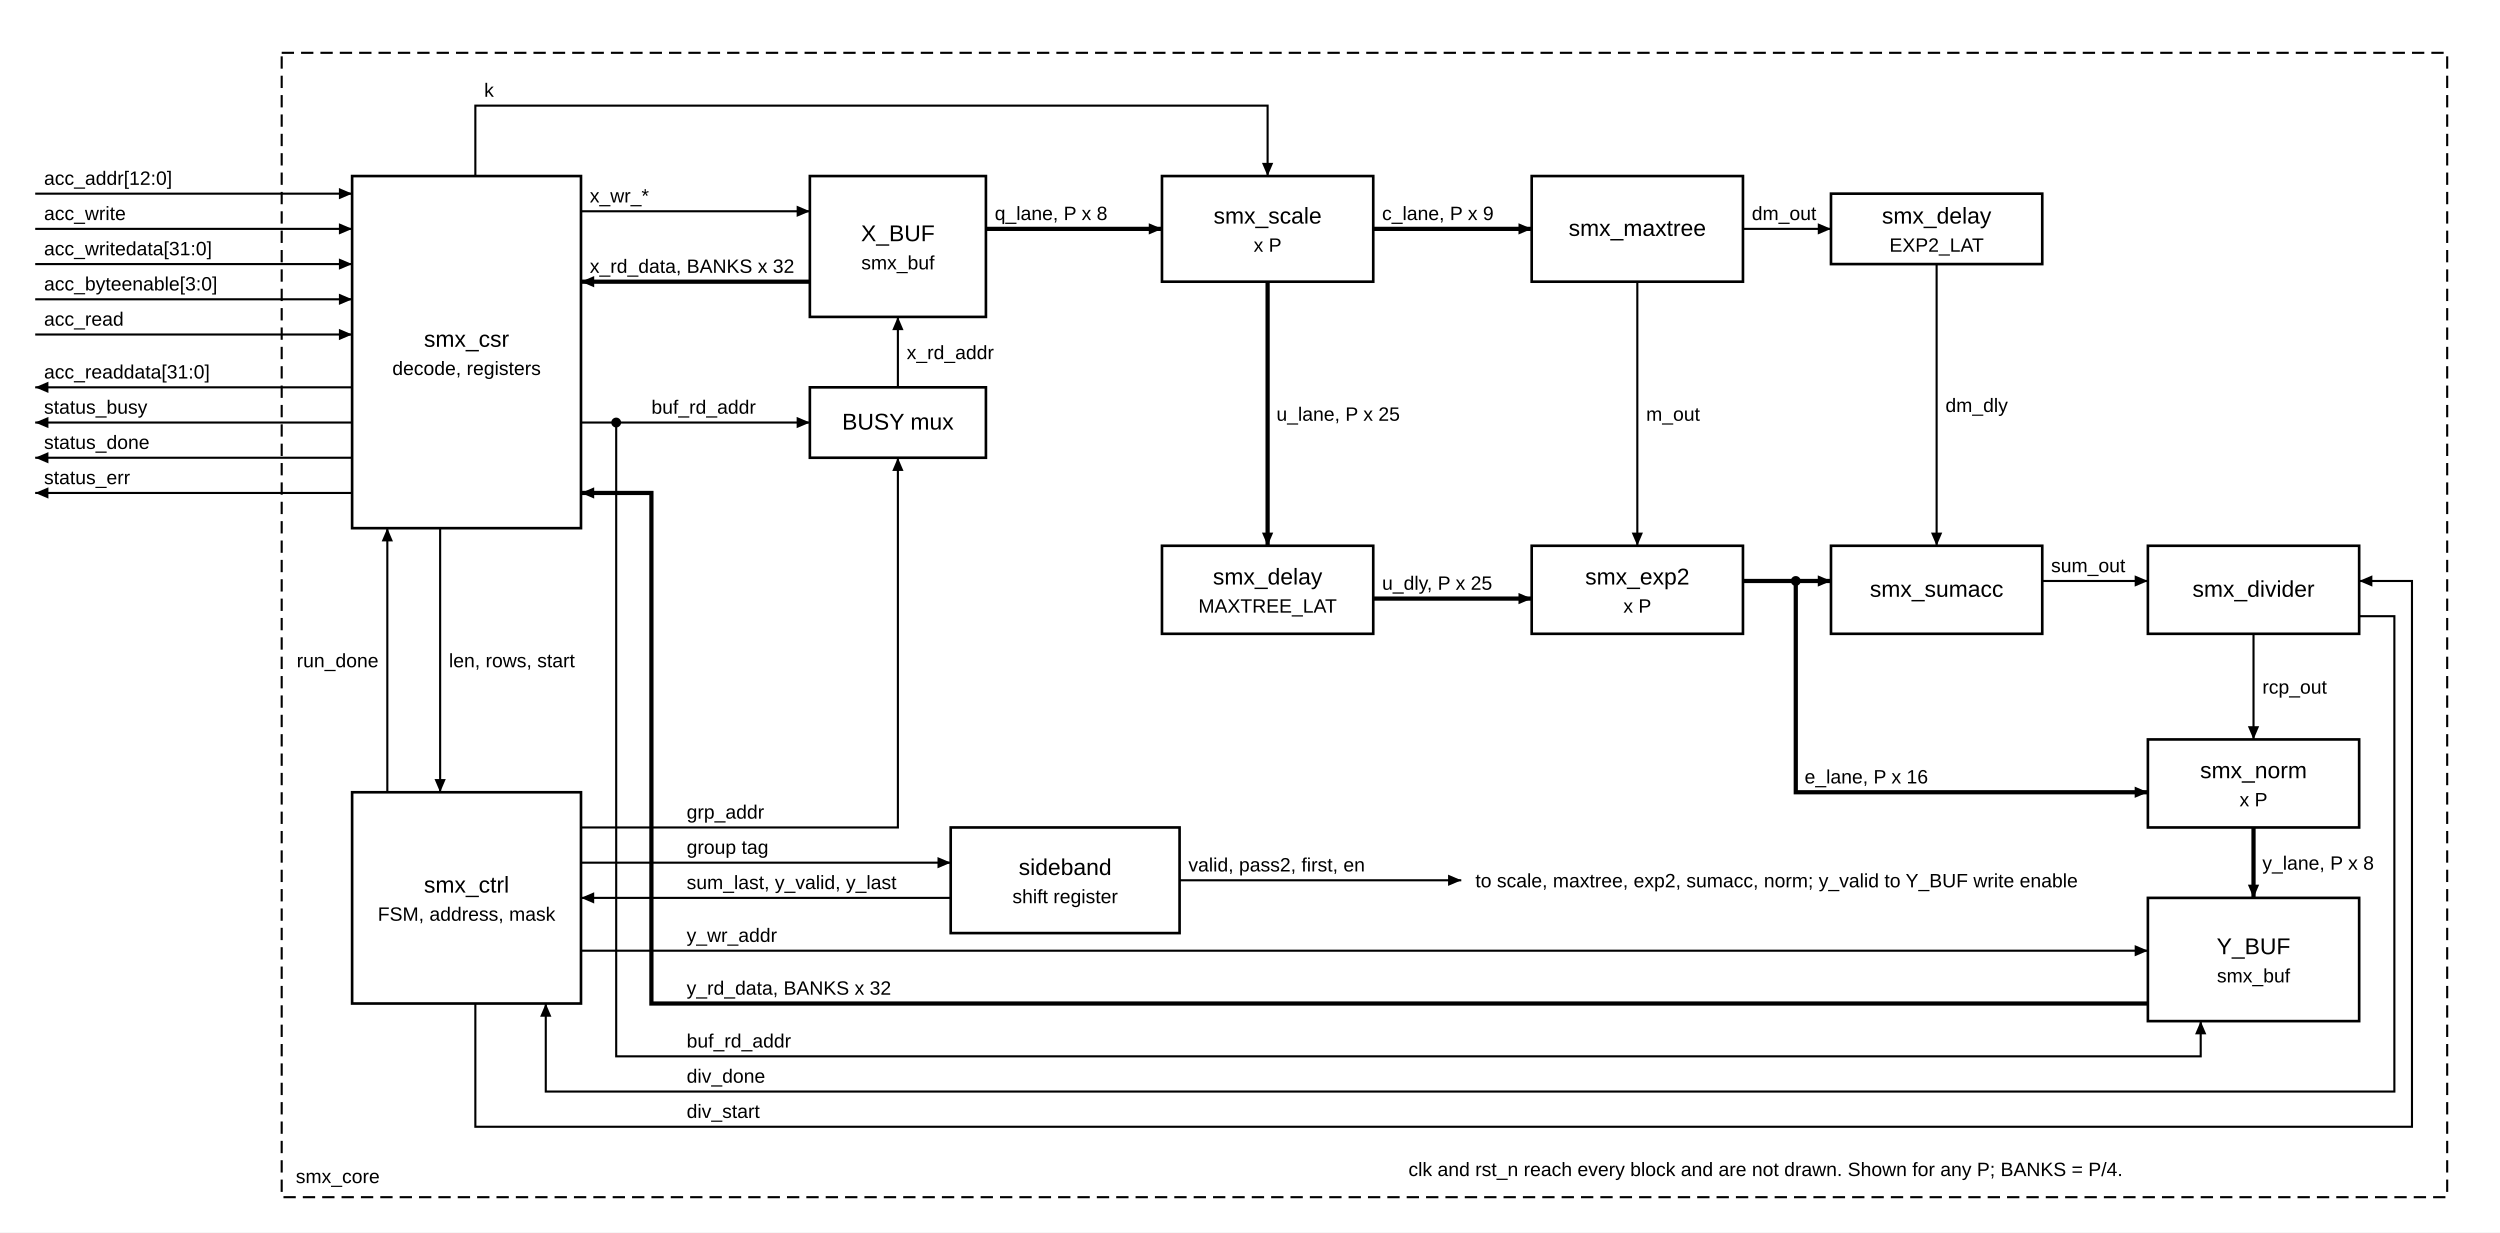
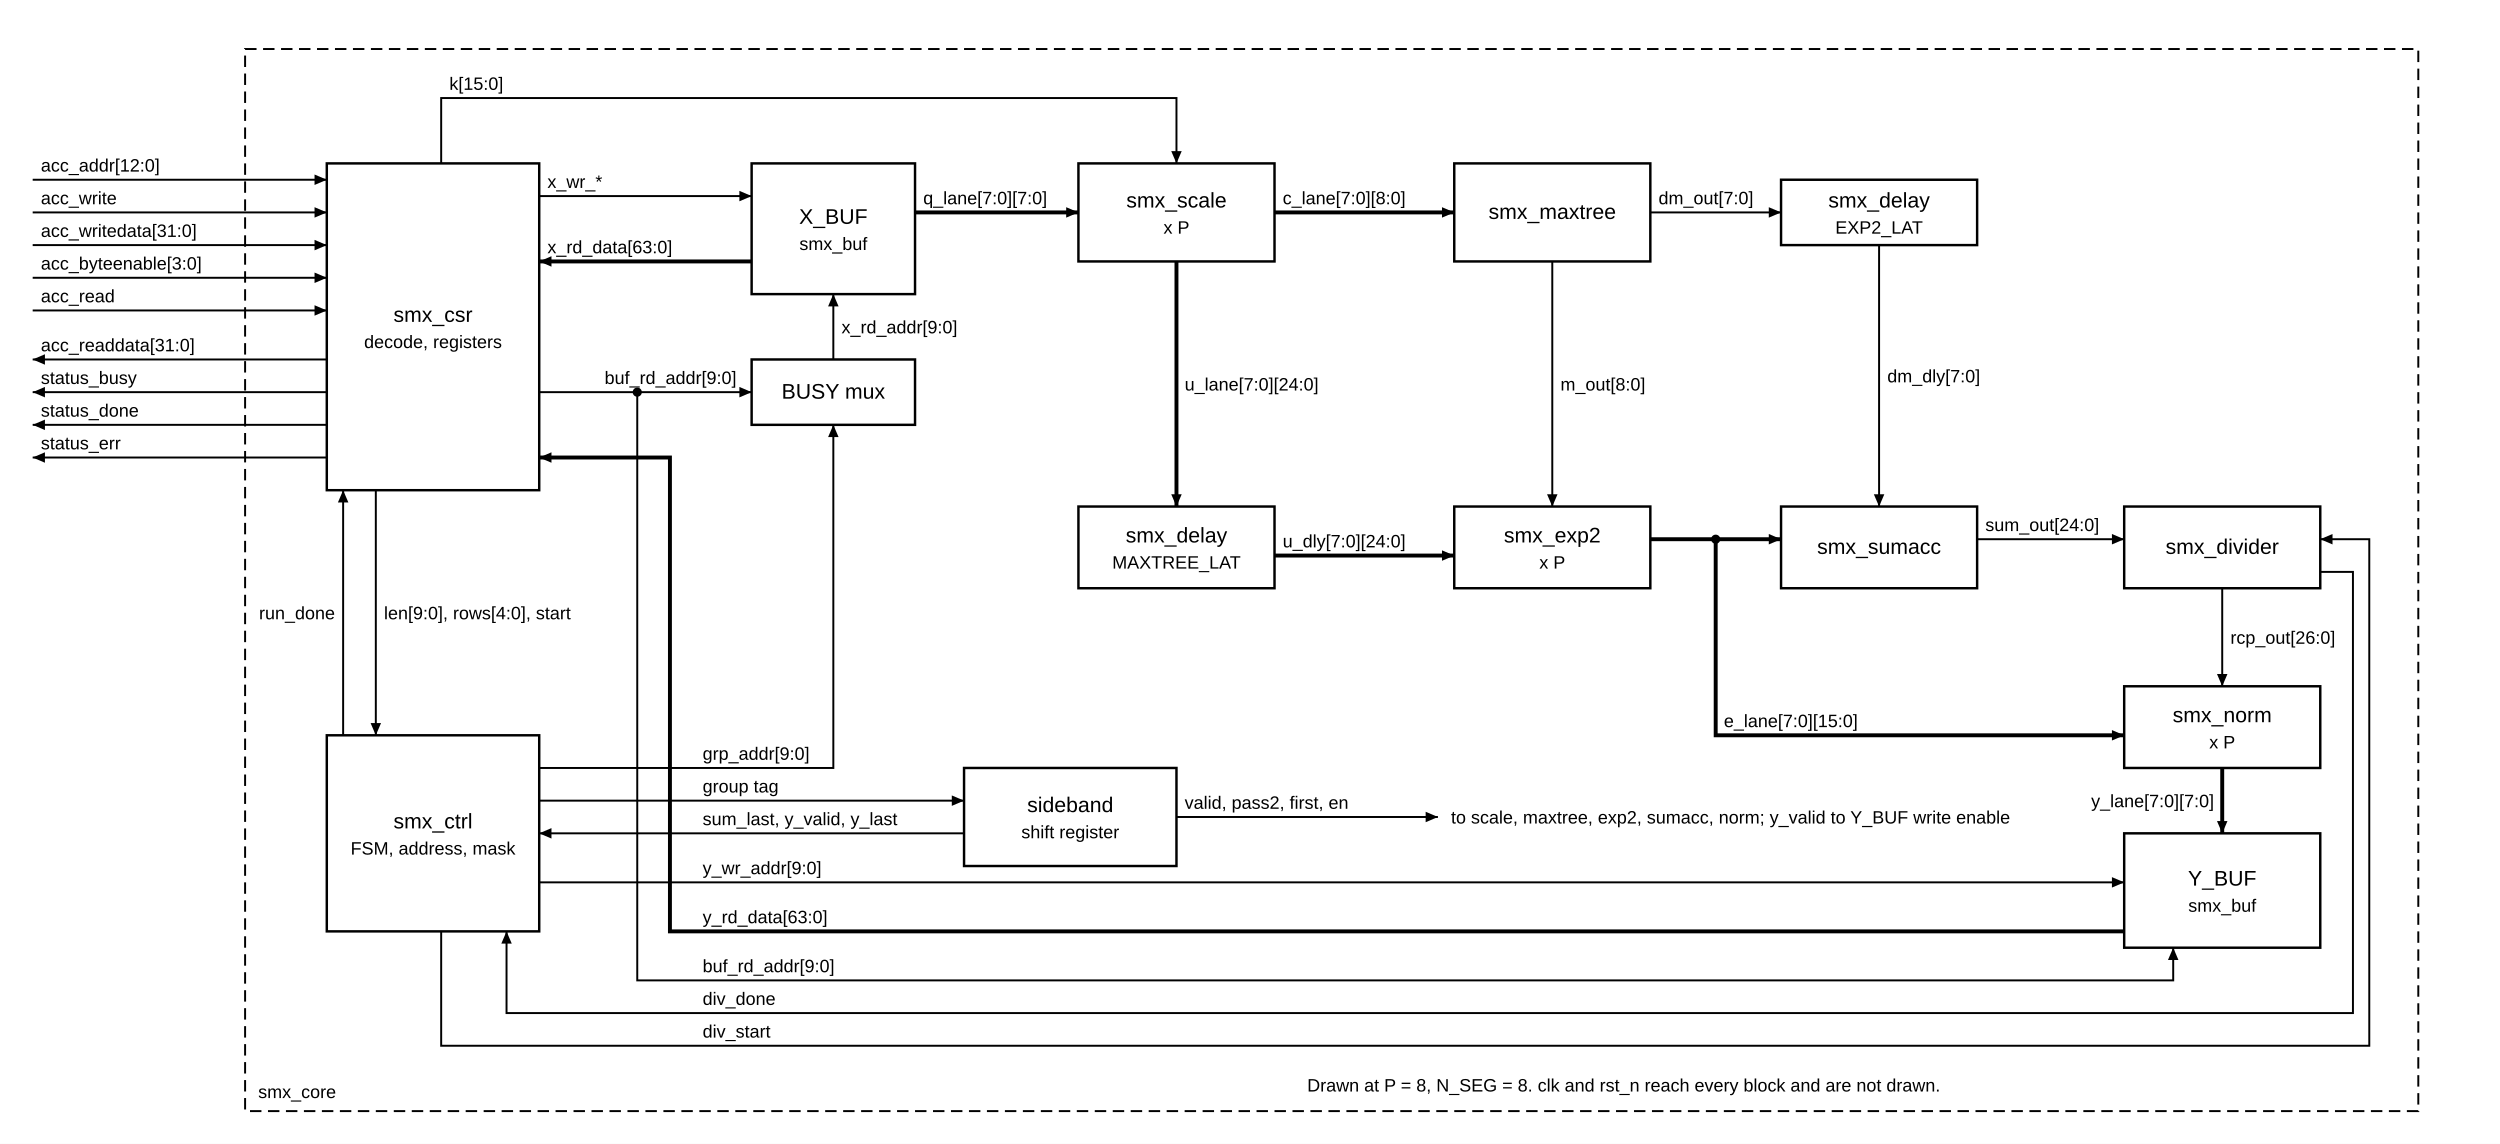
- <svg xmlns="http://www.w3.org/2000/svg" viewBox="0 0 1420 700" width="1420" height="700" font-family="Arial, Helvetica, sans-serif" fill="#000">
+ <svg xmlns="http://www.w3.org/2000/svg" viewBox="0 0 1530 700" width="1530" height="700" font-family="Arial, Helvetica, sans-serif" fill="#000">
  <defs>
    <marker id="arrow" viewBox="0 0 8 8" refX="7.5" refY="4" markerWidth="8" markerHeight="8" markerUnits="userSpaceOnUse" orient="auto">
      <path d="M0,0.8 L7.5,4 L0,7.2 z" fill="#000" />
    </marker>
  </defs>
-   <rect width="1420" height="700" fill="#fff" />
-   <rect x="160" y="30" width="1230" height="650" fill="none" stroke="#000" stroke-width="1.2" stroke-dasharray="7 4" />
-   <text x="168" y="672" font-size="11" text-anchor="start">smx_core</text>
+   <rect width="1530" height="700" fill="#fff" />
+   <rect x="150" y="30" width="1330" height="650" fill="none" stroke="#000" stroke-width="1.2" stroke-dasharray="7 4" />
+   <text x="158" y="672" font-size="11" text-anchor="start">smx_core</text>
  <rect x="200" y="100" width="130" height="200" fill="#fff" stroke="#000" stroke-width="1.5" />
  <text x="265" y="197" font-size="13" text-anchor="middle">smx_csr</text>
  <text x="265" y="213" font-size="11" text-anchor="middle">decode, registers</text>
  <rect x="200" y="450" width="130" height="120" fill="#fff" stroke="#000" stroke-width="1.5" />
  <text x="265" y="507" font-size="13" text-anchor="middle">smx_ctrl</text>
  <text x="265" y="523" font-size="11" text-anchor="middle">FSM, address, mask</text>
  <rect x="460" y="100" width="100" height="80" fill="#fff" stroke="#000" stroke-width="1.5" />
  <text x="510" y="137" font-size="13" text-anchor="middle">X_BUF</text>
  <text x="510" y="153" font-size="11" text-anchor="middle">smx_buf</text>
  <rect x="460" y="220" width="100" height="40" fill="#fff" stroke="#000" stroke-width="1.5" />
  <text x="510" y="244" font-size="13" text-anchor="middle">BUSY mux</text>
  <rect x="660" y="100" width="120" height="60" fill="#fff" stroke="#000" stroke-width="1.5" />
  <text x="720" y="127" font-size="13" text-anchor="middle">smx_scale</text>
  <text x="720" y="143" font-size="11" text-anchor="middle">x P</text>
  <rect x="660" y="310" width="120" height="50" fill="#fff" stroke="#000" stroke-width="1.5" />
  <text x="720" y="332" font-size="13" text-anchor="middle">smx_delay</text>
  <text x="720" y="348" font-size="11" text-anchor="middle">MAXTREE_LAT</text>
-   <rect x="870" y="100" width="120" height="60" fill="#fff" stroke="#000" stroke-width="1.5" />
-   <text x="930" y="134" font-size="13" text-anchor="middle">smx_maxtree</text>
-   <rect x="870" y="310" width="120" height="50" fill="#fff" stroke="#000" stroke-width="1.5" />
-   <text x="930" y="332" font-size="13" text-anchor="middle">smx_exp2</text>
-   <text x="930" y="348" font-size="11" text-anchor="middle">x P</text>
-   <rect x="1040" y="110" width="120" height="40" fill="#fff" stroke="#000" stroke-width="1.5" />
-   <text x="1100" y="127" font-size="13" text-anchor="middle">smx_delay</text>
-   <text x="1100" y="143" font-size="11" text-anchor="middle">EXP2_LAT</text>
-   <rect x="1040" y="310" width="120" height="50" fill="#fff" stroke="#000" stroke-width="1.5" />
-   <text x="1100" y="339" font-size="13" text-anchor="middle">smx_sumacc</text>
-   <rect x="1220" y="310" width="120" height="50" fill="#fff" stroke="#000" stroke-width="1.5" />
-   <text x="1280" y="339" font-size="13" text-anchor="middle">smx_divider</text>
-   <rect x="1220" y="420" width="120" height="50" fill="#fff" stroke="#000" stroke-width="1.5" />
-   <text x="1280" y="442" font-size="13" text-anchor="middle">smx_norm</text>
-   <text x="1280" y="458" font-size="11" text-anchor="middle">x P</text>
-   <rect x="1220" y="510" width="120" height="70" fill="#fff" stroke="#000" stroke-width="1.5" />
-   <text x="1280" y="542" font-size="13" text-anchor="middle">Y_BUF</text>
-   <text x="1280" y="558" font-size="11" text-anchor="middle">smx_buf</text>
-   <rect x="540" y="470" width="130" height="60" fill="#fff" stroke="#000" stroke-width="1.5" />
-   <text x="605" y="497" font-size="13" text-anchor="middle">sideband</text>
-   <text x="605" y="513" font-size="11" text-anchor="middle">shift register</text>
+   <rect x="890" y="100" width="120" height="60" fill="#fff" stroke="#000" stroke-width="1.5" />
+   <text x="950" y="134" font-size="13" text-anchor="middle">smx_maxtree</text>
+   <rect x="890" y="310" width="120" height="50" fill="#fff" stroke="#000" stroke-width="1.5" />
+   <text x="950" y="332" font-size="13" text-anchor="middle">smx_exp2</text>
+   <text x="950" y="348" font-size="11" text-anchor="middle">x P</text>
+   <rect x="1090" y="110" width="120" height="40" fill="#fff" stroke="#000" stroke-width="1.5" />
+   <text x="1150" y="127" font-size="13" text-anchor="middle">smx_delay</text>
+   <text x="1150" y="143" font-size="11" text-anchor="middle">EXP2_LAT</text>
+   <rect x="1090" y="310" width="120" height="50" fill="#fff" stroke="#000" stroke-width="1.5" />
+   <text x="1150" y="339" font-size="13" text-anchor="middle">smx_sumacc</text>
+   <rect x="1300" y="310" width="120" height="50" fill="#fff" stroke="#000" stroke-width="1.5" />
+   <text x="1360" y="339" font-size="13" text-anchor="middle">smx_divider</text>
+   <rect x="1300" y="420" width="120" height="50" fill="#fff" stroke="#000" stroke-width="1.5" />
+   <text x="1360" y="442" font-size="13" text-anchor="middle">smx_norm</text>
+   <text x="1360" y="458" font-size="11" text-anchor="middle">x P</text>
+   <rect x="1300" y="510" width="120" height="70" fill="#fff" stroke="#000" stroke-width="1.5" />
+   <text x="1360" y="542" font-size="13" text-anchor="middle">Y_BUF</text>
+   <text x="1360" y="558" font-size="11" text-anchor="middle">smx_buf</text>
+   <rect x="590" y="470" width="130" height="60" fill="#fff" stroke="#000" stroke-width="1.5" />
+   <text x="655" y="497" font-size="13" text-anchor="middle">sideband</text>
+   <text x="655" y="513" font-size="11" text-anchor="middle">shift register</text>
  <polyline points="20,110 200,110" fill="none" stroke="#000" stroke-width="1.2" marker-end="url(#arrow)" />
  <text x="25" y="105" font-size="11" text-anchor="start">acc_addr[12:0]</text>
  <polyline points="20,130 200,130" fill="none" stroke="#000" stroke-width="1.2" marker-end="url(#arrow)" />
  <text x="25" y="125" font-size="11" text-anchor="start">acc_write</text>
  <polyline points="20,150 200,150" fill="none" stroke="#000" stroke-width="1.2" marker-end="url(#arrow)" />
  <text x="25" y="145" font-size="11" text-anchor="start">acc_writedata[31:0]</text>
  <polyline points="20,170 200,170" fill="none" stroke="#000" stroke-width="1.2" marker-end="url(#arrow)" />
  <text x="25" y="165" font-size="11" text-anchor="start">acc_byteenable[3:0]</text>
  <polyline points="20,190 200,190" fill="none" stroke="#000" stroke-width="1.2" marker-end="url(#arrow)" />
  <text x="25" y="185" font-size="11" text-anchor="start">acc_read</text>
  <polyline points="200,220 20,220" fill="none" stroke="#000" stroke-width="1.2" marker-end="url(#arrow)" />
  <text x="25" y="215" font-size="11" text-anchor="start">acc_readdata[31:0]</text>
  <polyline points="200,240 20,240" fill="none" stroke="#000" stroke-width="1.2" marker-end="url(#arrow)" />
  <text x="25" y="235" font-size="11" text-anchor="start">status_busy</text>
  <polyline points="200,260 20,260" fill="none" stroke="#000" stroke-width="1.2" marker-end="url(#arrow)" />
  <text x="25" y="255" font-size="11" text-anchor="start">status_done</text>
  <polyline points="200,280 20,280" fill="none" stroke="#000" stroke-width="1.2" marker-end="url(#arrow)" />
  <text x="25" y="275" font-size="11" text-anchor="start">status_err</text>
-   <polyline points="220,450 220,300" fill="none" stroke="#000" stroke-width="1.2" marker-end="url(#arrow)" />
-   <text x="215" y="379" font-size="11" text-anchor="end">run_done</text>
-   <polyline points="250,300 250,450" fill="none" stroke="#000" stroke-width="1.2" marker-end="url(#arrow)" />
-   <text x="255" y="379" font-size="11" text-anchor="start">len, rows, start</text>
+   <polyline points="210,450 210,300" fill="none" stroke="#000" stroke-width="1.2" marker-end="url(#arrow)" />
+   <text x="205" y="379" font-size="11" text-anchor="end">run_done</text>
+   <polyline points="230,300 230,450" fill="none" stroke="#000" stroke-width="1.2" marker-end="url(#arrow)" />
+   <text x="235" y="379" font-size="11" text-anchor="start">len[9:0], rows[4:0], start</text>
  <polyline points="330,120 460,120" fill="none" stroke="#000" stroke-width="1.2" marker-end="url(#arrow)" />
  <text x="335" y="115" font-size="11" text-anchor="start">x_wr_*</text>
  <polyline points="460,160 330,160" fill="none" stroke="#000" stroke-width="2.4" marker-end="url(#arrow)" />
-   <text x="335" y="155" font-size="11" text-anchor="start">x_rd_data, BANKS x 32</text>
+   <text x="335" y="155" font-size="11" text-anchor="start">x_rd_data[63:0]</text>
  <polyline points="330,240 460,240" fill="none" stroke="#000" stroke-width="1.2" marker-end="url(#arrow)" />
-   <text x="370" y="235" font-size="11" text-anchor="start">buf_rd_addr</text>
+   <text x="370" y="235" font-size="11" text-anchor="start">buf_rd_addr[9:0]</text>
  <polyline points="510,220 510,180" fill="none" stroke="#000" stroke-width="1.2" marker-end="url(#arrow)" />
-   <text x="515" y="204" font-size="11" text-anchor="start">x_rd_addr</text>
+   <text x="515" y="204" font-size="11" text-anchor="start">x_rd_addr[9:0]</text>
  <polyline points="330,470 510,470 510,260" fill="none" stroke="#000" stroke-width="1.2" marker-end="url(#arrow)" />
-   <text x="390" y="465" font-size="11" text-anchor="start">grp_addr</text>
-   <circle cx="350" cy="240" r="2.8" fill="#000" />
-   <polyline points="350,240 350,600 1250,600 1250,580" fill="none" stroke="#000" stroke-width="1.2" marker-end="url(#arrow)" />
-   <text x="390" y="595" font-size="11" text-anchor="start">buf_rd_addr</text>
-   <polyline points="1220,570 370,570 370,280 330,280" fill="none" stroke="#000" stroke-width="2.4" marker-end="url(#arrow)" />
-   <text x="390" y="565" font-size="11" text-anchor="start">y_rd_data, BANKS x 32</text>
-   <polyline points="330,540 1220,540" fill="none" stroke="#000" stroke-width="1.2" marker-end="url(#arrow)" />
-   <text x="390" y="535" font-size="11" text-anchor="start">y_wr_addr</text>
+   <text x="430" y="465" font-size="11" text-anchor="start">grp_addr[9:0]</text>
+   <circle cx="390" cy="240" r="2.8" fill="#000" />
+   <polyline points="390,240 390,600 1330,600 1330,580" fill="none" stroke="#000" stroke-width="1.2" marker-end="url(#arrow)" />
+   <text x="430" y="595" font-size="11" text-anchor="start">buf_rd_addr[9:0]</text>
+   <polyline points="1300,570 410,570 410,280 330,280" fill="none" stroke="#000" stroke-width="2.4" marker-end="url(#arrow)" />
+   <text x="430" y="565" font-size="11" text-anchor="start">y_rd_data[63:0]</text>
+   <polyline points="330,540 1300,540" fill="none" stroke="#000" stroke-width="1.2" marker-end="url(#arrow)" />
+   <text x="430" y="535" font-size="11" text-anchor="start">y_wr_addr[9:0]</text>
  <polyline points="270,100 270,60 720,60 720,100" fill="none" stroke="#000" stroke-width="1.2" marker-end="url(#arrow)" />
-   <text x="275" y="55" font-size="11" text-anchor="start">k</text>
+   <text x="275" y="55" font-size="11" text-anchor="start">k[15:0]</text>
  <polyline points="560,130 660,130" fill="none" stroke="#000" stroke-width="2.4" marker-end="url(#arrow)" />
-   <text x="565" y="125" font-size="11" text-anchor="start">q_lane, P x 8</text>
-   <polyline points="780,130 870,130" fill="none" stroke="#000" stroke-width="2.4" marker-end="url(#arrow)" />
-   <text x="785" y="125" font-size="11" text-anchor="start">c_lane, P x 9</text>
+   <text x="565" y="125" font-size="11" text-anchor="start">q_lane[7:0][7:0]</text>
+   <polyline points="780,130 890,130" fill="none" stroke="#000" stroke-width="2.4" marker-end="url(#arrow)" />
+   <text x="785" y="125" font-size="11" text-anchor="start">c_lane[7:0][8:0]</text>
  <polyline points="720,160 720,310" fill="none" stroke="#000" stroke-width="2.4" marker-end="url(#arrow)" />
-   <text x="725" y="239" font-size="11" text-anchor="start">u_lane, P x 25</text>
-   <polyline points="780,340 870,340" fill="none" stroke="#000" stroke-width="2.4" marker-end="url(#arrow)" />
-   <text x="785" y="335" font-size="11" text-anchor="start">u_dly, P x 25</text>
-   <polyline points="930,160 930,310" fill="none" stroke="#000" stroke-width="1.2" marker-end="url(#arrow)" />
-   <text x="935" y="239" font-size="11" text-anchor="start">m_out</text>
-   <polyline points="990,130 1040,130" fill="none" stroke="#000" stroke-width="1.2" marker-end="url(#arrow)" />
-   <text x="995" y="125" font-size="11" text-anchor="start">dm_out</text>
-   <polyline points="1100,150 1100,310" fill="none" stroke="#000" stroke-width="1.2" marker-end="url(#arrow)" />
-   <text x="1105" y="234" font-size="11" text-anchor="start">dm_dly</text>
-   <polyline points="990,330 1040,330" fill="none" stroke="#000" stroke-width="2.4" marker-end="url(#arrow)" />
-   <polyline points="1160,330 1220,330" fill="none" stroke="#000" stroke-width="1.2" marker-end="url(#arrow)" />
-   <text x="1165" y="325" font-size="11" text-anchor="start">sum_out</text>
-   <polyline points="1280,360 1280,420" fill="none" stroke="#000" stroke-width="1.2" marker-end="url(#arrow)" />
-   <text x="1285" y="394" font-size="11" text-anchor="start">rcp_out</text>
-   <circle cx="1020" cy="330" r="2.8" fill="#000" />
-   <polyline points="1020,330 1020,450 1220,450" fill="none" stroke="#000" stroke-width="2.4" marker-end="url(#arrow)" />
-   <text x="1025" y="445" font-size="11" text-anchor="start">e_lane, P x 16</text>
-   <polyline points="1280,470 1280,510" fill="none" stroke="#000" stroke-width="2.4" marker-end="url(#arrow)" />
-   <text x="1285" y="494" font-size="11" text-anchor="start">y_lane, P x 8</text>
-   <polyline points="330,490 540,490" fill="none" stroke="#000" stroke-width="1.2" marker-end="url(#arrow)" />
-   <text x="390" y="485" font-size="11" text-anchor="start">group tag</text>
-   <polyline points="540,510 330,510" fill="none" stroke="#000" stroke-width="1.2" marker-end="url(#arrow)" />
-   <text x="390" y="505" font-size="11" text-anchor="start">sum_last, y_valid, y_last</text>
-   <polyline points="670,500 830,500" fill="none" stroke="#000" stroke-width="1.2" marker-end="url(#arrow)" />
-   <text x="675" y="495" font-size="11" text-anchor="start">valid, pass2, first, en</text>
-   <text x="838" y="504" font-size="11" text-anchor="start">to scale, maxtree, exp2, sumacc, norm; y_valid to Y_BUF write enable</text>
-   <polyline points="270,570 270,640 1370,640 1370,330 1340,330" fill="none" stroke="#000" stroke-width="1.2" marker-end="url(#arrow)" />
-   <text x="390" y="635" font-size="11" text-anchor="start">div_start</text>
-   <polyline points="1340,350 1360,350 1360,620 310,620 310,570" fill="none" stroke="#000" stroke-width="1.2" marker-end="url(#arrow)" />
-   <text x="390" y="615" font-size="11" text-anchor="start">div_done</text>
-   <text x="800" y="668" font-size="11" text-anchor="start">clk and rst_n reach every block and are not drawn. Shown for any P; BANKS = P/4.</text>
+   <text x="725" y="239" font-size="11" text-anchor="start">u_lane[7:0][24:0]</text>
+   <polyline points="780,340 890,340" fill="none" stroke="#000" stroke-width="2.4" marker-end="url(#arrow)" />
+   <text x="785" y="335" font-size="11" text-anchor="start">u_dly[7:0][24:0]</text>
+   <polyline points="950,160 950,310" fill="none" stroke="#000" stroke-width="1.2" marker-end="url(#arrow)" />
+   <text x="955" y="239" font-size="11" text-anchor="start">m_out[8:0]</text>
+   <polyline points="1010,130 1090,130" fill="none" stroke="#000" stroke-width="1.2" marker-end="url(#arrow)" />
+   <text x="1015" y="125" font-size="11" text-anchor="start">dm_out[7:0]</text>
+   <polyline points="1150,150 1150,310" fill="none" stroke="#000" stroke-width="1.2" marker-end="url(#arrow)" />
+   <text x="1155" y="234" font-size="11" text-anchor="start">dm_dly[7:0]</text>
+   <polyline points="1010,330 1090,330" fill="none" stroke="#000" stroke-width="2.4" marker-end="url(#arrow)" />
+   <polyline points="1210,330 1300,330" fill="none" stroke="#000" stroke-width="1.2" marker-end="url(#arrow)" />
+   <text x="1215" y="325" font-size="11" text-anchor="start">sum_out[24:0]</text>
+   <polyline points="1360,360 1360,420" fill="none" stroke="#000" stroke-width="1.2" marker-end="url(#arrow)" />
+   <text x="1365" y="394" font-size="11" text-anchor="start">rcp_out[26:0]</text>
+   <circle cx="1050" cy="330" r="2.8" fill="#000" />
+   <polyline points="1050,330 1050,450 1300,450" fill="none" stroke="#000" stroke-width="2.4" marker-end="url(#arrow)" />
+   <text x="1055" y="445" font-size="11" text-anchor="start">e_lane[7:0][15:0]</text>
+   <polyline points="1360,470 1360,510" fill="none" stroke="#000" stroke-width="2.4" marker-end="url(#arrow)" />
+   <text x="1355" y="494" font-size="11" text-anchor="end">y_lane[7:0][7:0]</text>
+   <polyline points="330,490 590,490" fill="none" stroke="#000" stroke-width="1.2" marker-end="url(#arrow)" />
+   <text x="430" y="485" font-size="11" text-anchor="start">group tag</text>
+   <polyline points="590,510 330,510" fill="none" stroke="#000" stroke-width="1.2" marker-end="url(#arrow)" />
+   <text x="430" y="505" font-size="11" text-anchor="start">sum_last, y_valid, y_last</text>
+   <polyline points="720,500 880,500" fill="none" stroke="#000" stroke-width="1.2" marker-end="url(#arrow)" />
+   <text x="725" y="495" font-size="11" text-anchor="start">valid, pass2, first, en</text>
+   <text x="888" y="504" font-size="11" text-anchor="start">to scale, maxtree, exp2, sumacc, norm; y_valid to Y_BUF write enable</text>
+   <polyline points="270,570 270,640 1450,640 1450,330 1420,330" fill="none" stroke="#000" stroke-width="1.2" marker-end="url(#arrow)" />
+   <text x="430" y="635" font-size="11" text-anchor="start">div_start</text>
+   <polyline points="1420,350 1440,350 1440,620 310,620 310,570" fill="none" stroke="#000" stroke-width="1.2" marker-end="url(#arrow)" />
+   <text x="430" y="615" font-size="11" text-anchor="start">div_done</text>
+   <text x="800" y="668" font-size="11" text-anchor="start">Drawn at P = 8, N_SEG = 8. clk and rst_n reach every block and are not drawn.</text>
</svg>
